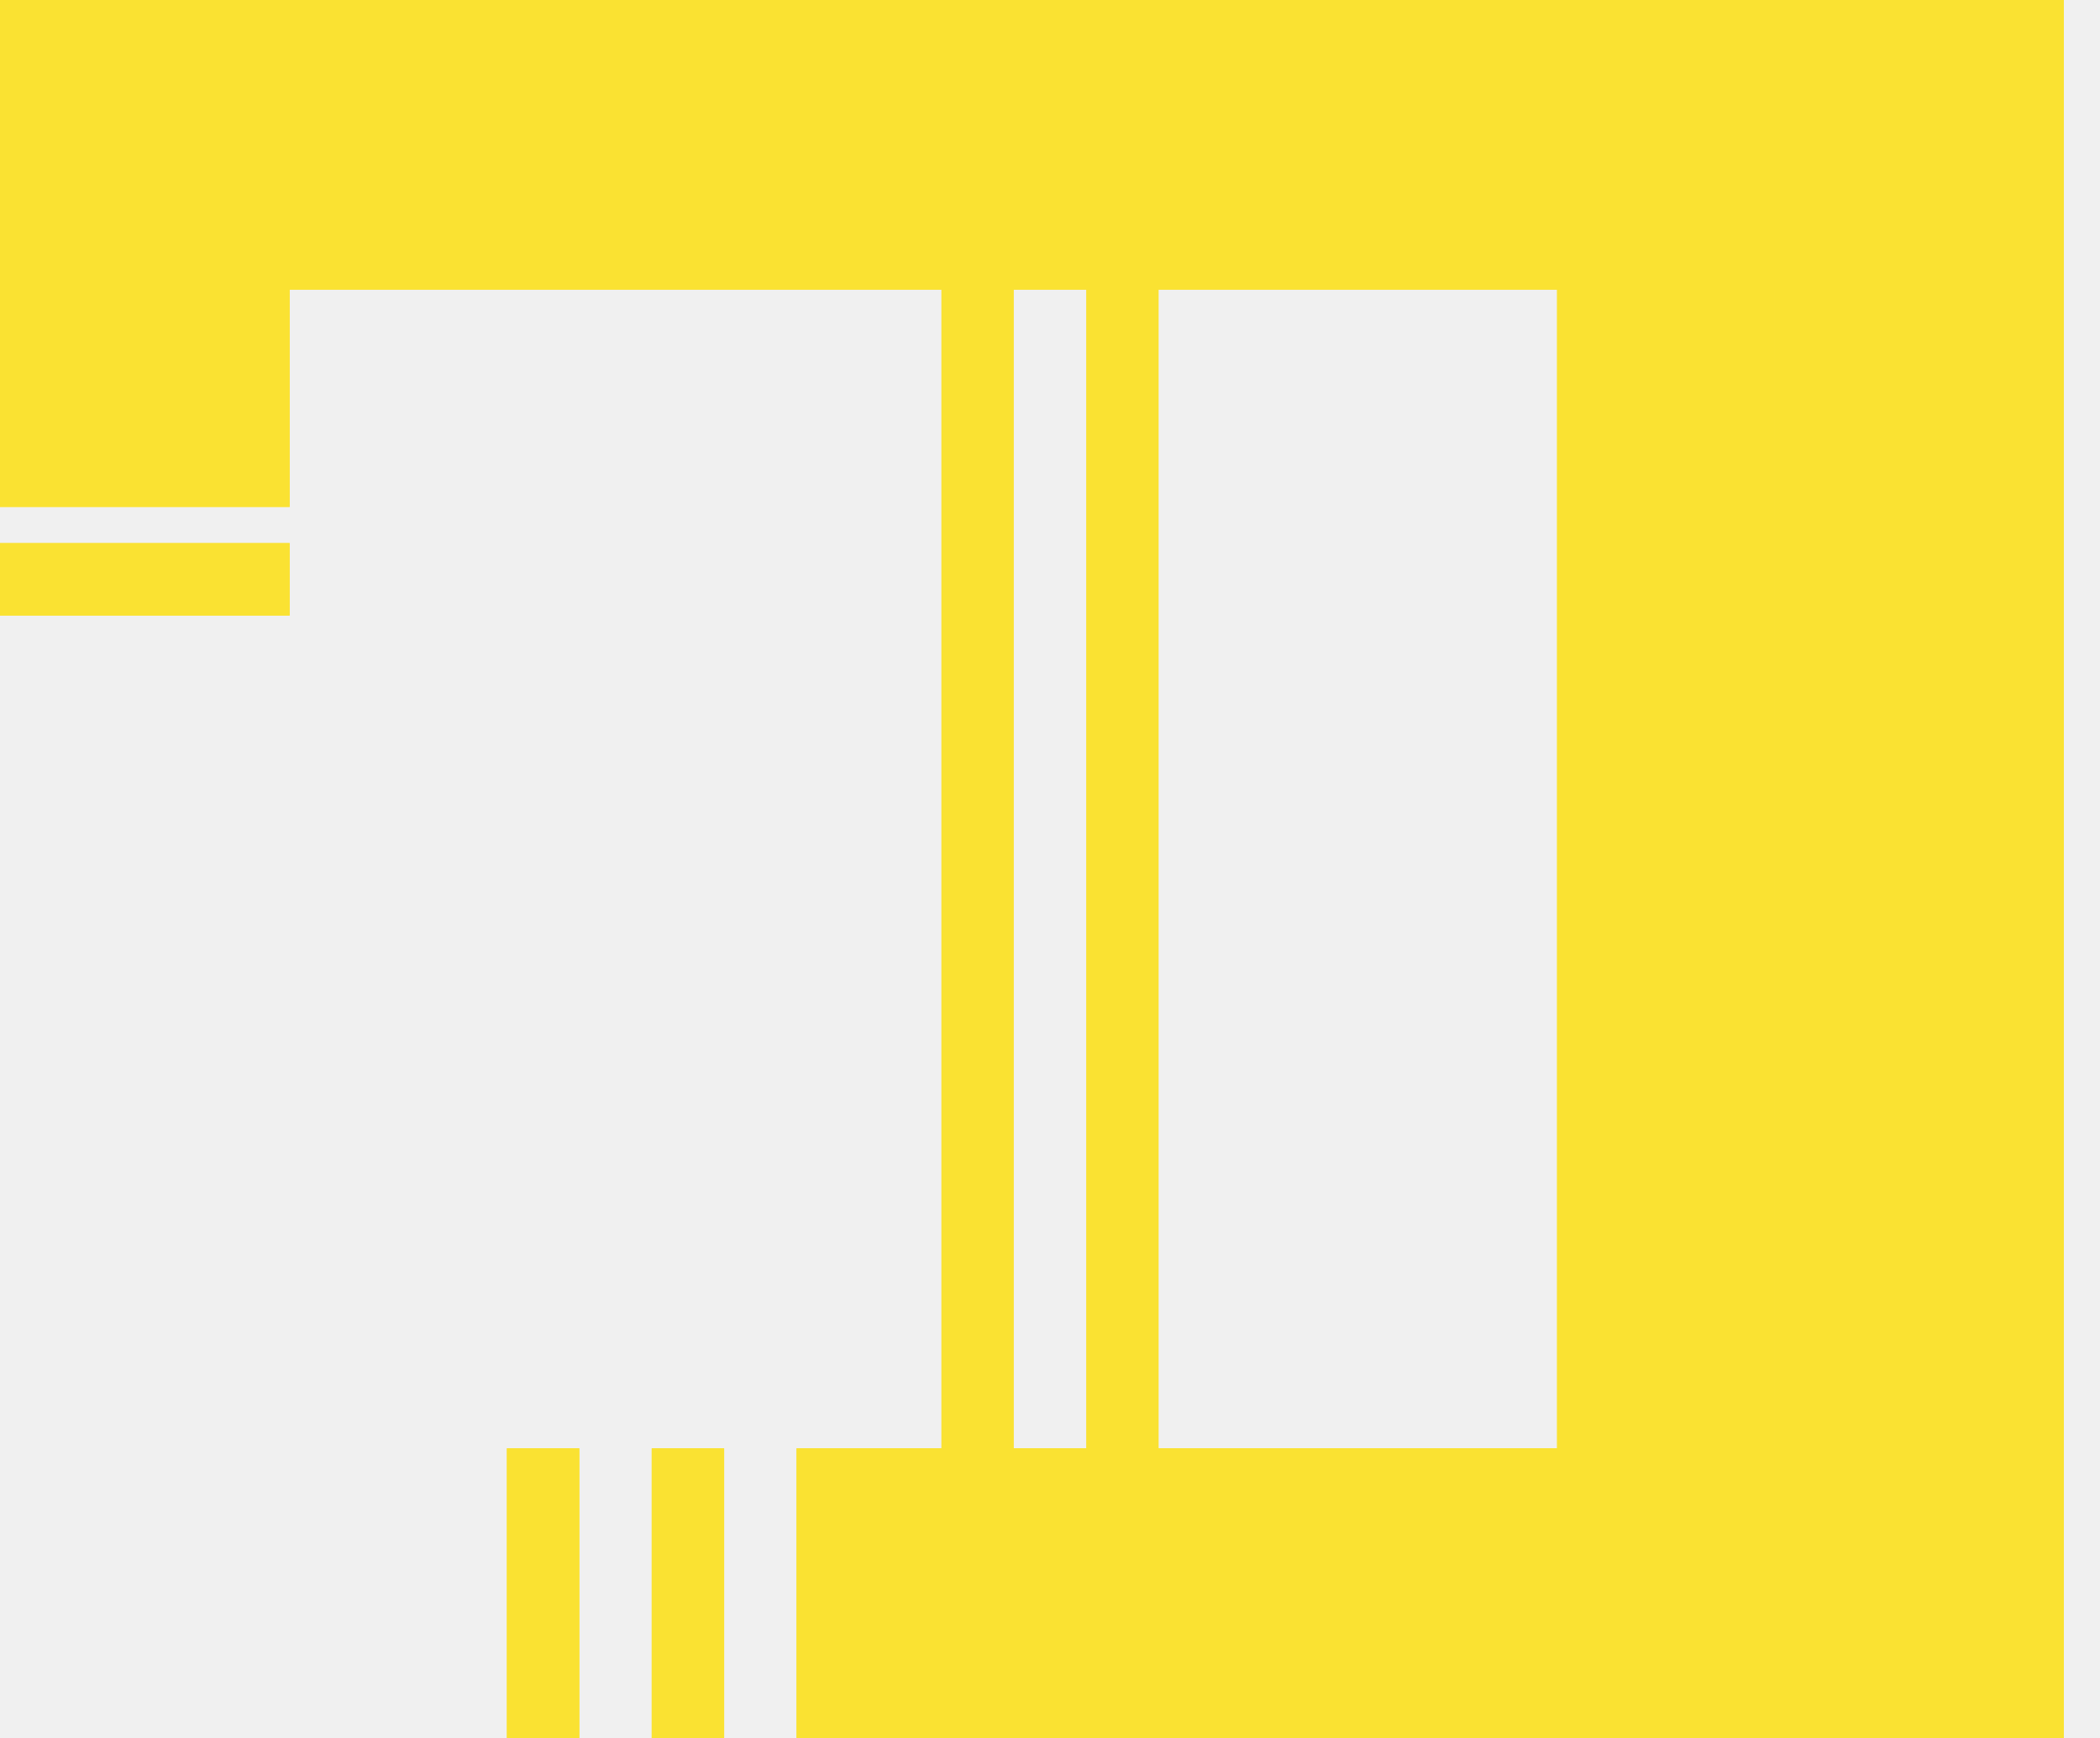
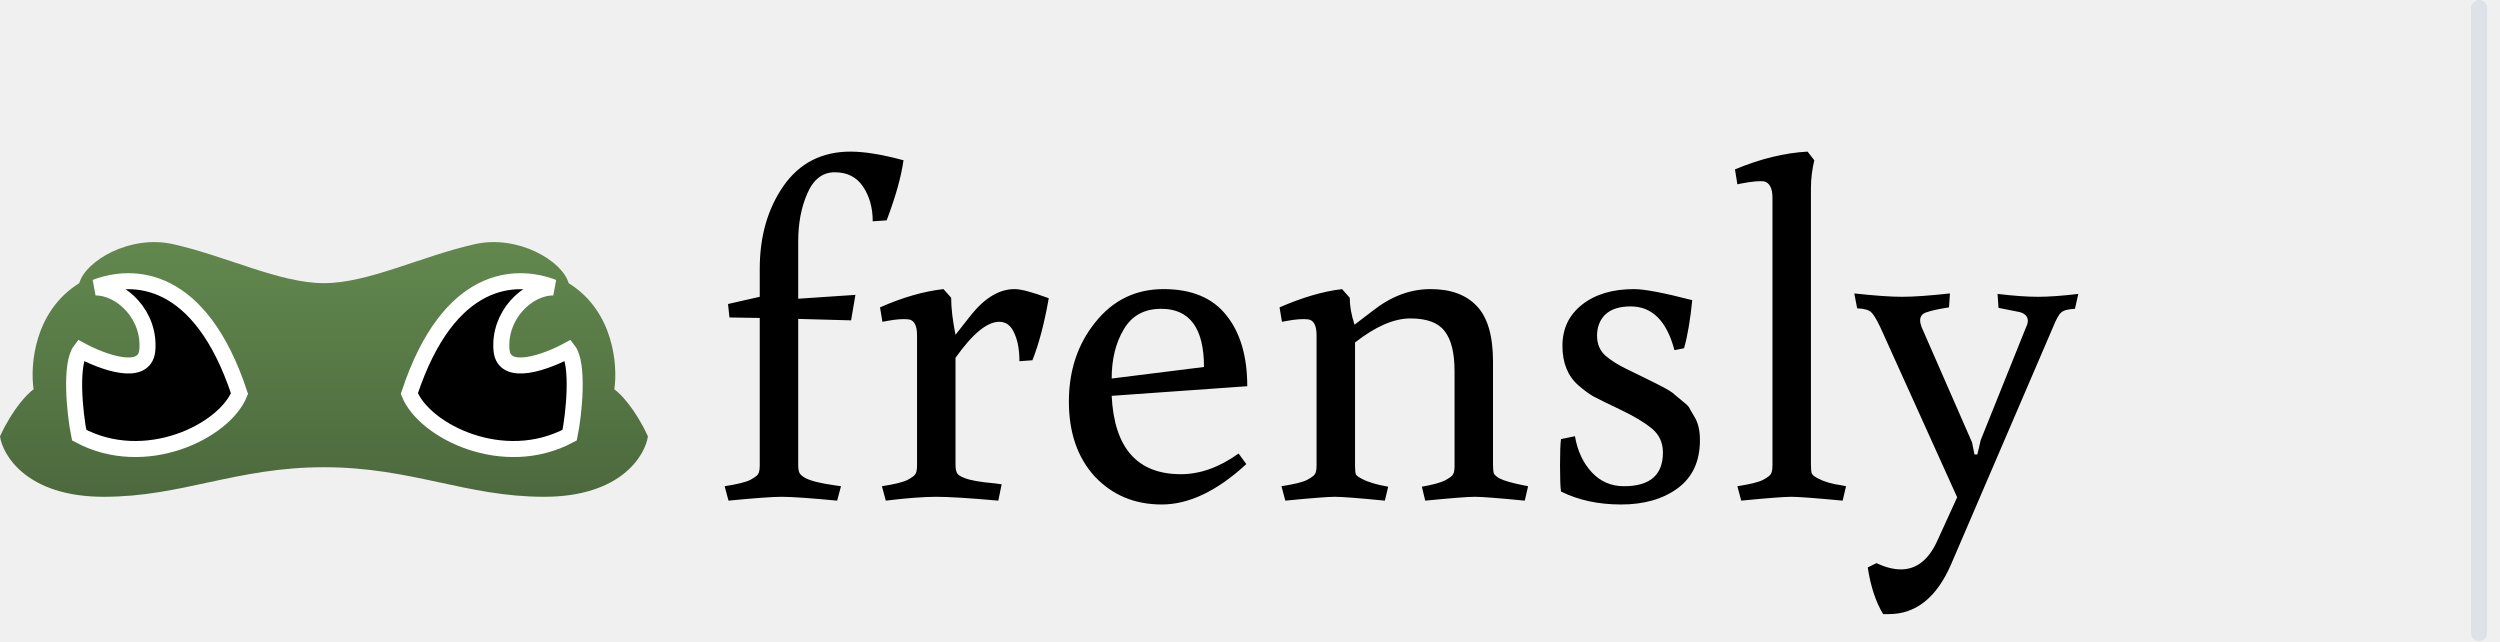
- <svg xmlns="http://www.w3.org/2000/svg" width="29" height="24" viewBox="0 0 29 24" fill="none">
-   <path d="M11 22L26.5 22L26.5 2L2 2L2 7" stroke="#FAE232" stroke-width="4" />
-   <path d="M4 8L0 8" stroke="#FAE232" />
-   <path d="M9.5 20L9.5 24" stroke="#FAE232" />
-   <path d="M7.5 20L7.5 24" stroke="#FAE232" />
-   <path d="M11 22L26.5 22L26.5 2L2 2L2 7" stroke="#FAE232" stroke-width="4" />
-   <path d="M4 8L0 8" stroke="#FAE232" />
-   <path d="M9.5 20L9.5 24" stroke="#FAE232" />
-   <path d="M7.5 20L7.5 24" stroke="#FAE232" />
-   <rect x="24.5" y="21" width="3" height="19" transform="rotate(-180 24.5 21)" fill="#FAE232" />
-   <path d="M15.5 21L15.5 3.5" stroke="#FAE232" />
-   <path d="M13.5 21L13.5 3.5" stroke="#FAE232" />
+ <svg xmlns="http://www.w3.org/2000/svg" width="156" height="40" viewBox="0 0 156 40" fill="none">
+   <path d="M47.408 16.78C47.408 14.76 47.898 13.04 48.878 11.62C49.878 10.18 51.278 9.46 53.078 9.46C53.938 9.46 55.038 9.64 56.378 10C56.238 11.02 55.888 12.27 55.328 13.75L54.458 13.81C54.458 12.97 54.258 12.25 53.858 11.65C53.458 11.05 52.868 10.75 52.088 10.75C51.328 10.75 50.758 11.19 50.378 12.07C49.998 12.93 49.808 13.93 49.808 15.07V18.64L53.378 18.4L53.108 19.99L49.808 19.9V28.99C49.808 29.25 49.838 29.43 49.898 29.53C49.958 29.63 50.078 29.73 50.258 29.83C50.598 30.01 51.198 30.16 52.058 30.28L52.478 30.34L52.238 31.24C50.538 31.08 49.388 31 48.788 31C48.208 31 47.098 31.08 45.458 31.24L45.218 30.34C45.998 30.22 46.528 30.09 46.808 29.95C47.108 29.79 47.278 29.66 47.318 29.56C47.378 29.46 47.408 29.28 47.408 29.02V19.84L45.518 19.81L45.428 18.97L47.408 18.52V16.78ZM62.353 20.08C61.593 20.08 60.683 20.83 59.623 22.33V28.99C59.623 29.25 59.663 29.44 59.743 29.56C59.823 29.66 59.973 29.75 60.193 29.83C60.533 29.97 61.153 30.08 62.053 30.16L62.503 30.22L62.293 31.24C60.493 31.08 59.203 31 58.423 31C57.643 31 56.593 31.08 55.273 31.24L55.033 30.34C55.813 30.22 56.343 30.09 56.623 29.95C56.923 29.79 57.093 29.66 57.133 29.56C57.193 29.46 57.223 29.28 57.223 29.02V20.92C57.223 20.32 57.053 19.99 56.713 19.93C56.373 19.89 55.933 19.92 55.393 20.02L55.063 20.08L54.913 19.18C56.313 18.56 57.633 18.18 58.873 18.04L59.353 18.58C59.353 19.22 59.443 19.99 59.623 20.89L60.613 19.63C61.473 18.57 62.373 18.04 63.313 18.04C63.713 18.04 64.423 18.23 65.443 18.61C65.163 20.19 64.823 21.48 64.423 22.48L63.613 22.54C63.613 21.82 63.503 21.23 63.283 20.77C63.083 20.31 62.773 20.08 62.353 20.08ZM73.689 29.59C74.888 29.59 76.088 29.16 77.288 28.3L77.769 28.96C75.948 30.64 74.189 31.48 72.489 31.48C70.808 31.48 69.418 30.9 68.319 29.74C67.239 28.56 66.698 27 66.698 25.06C66.698 23.12 67.249 21.47 68.349 20.11C69.448 18.73 70.868 18.04 72.609 18.04C74.368 18.04 75.678 18.59 76.538 19.69C77.398 20.77 77.829 22.24 77.829 24.1L69.368 24.7C69.528 27.96 70.969 29.59 73.689 29.59ZM72.459 19.27C71.398 19.27 70.618 19.7 70.118 20.56C69.618 21.4 69.368 22.42 69.368 23.62L75.129 22.9C75.129 20.48 74.239 19.27 72.459 19.27ZM84.554 29.08C84.554 29.34 84.574 29.52 84.614 29.62C84.674 29.7 84.804 29.79 85.004 29.89C85.384 30.09 85.924 30.25 86.624 30.37L86.414 31.24C84.774 31.08 83.734 31 83.294 31C82.874 31 81.844 31.08 80.204 31.24L79.964 30.34C80.744 30.22 81.274 30.09 81.554 29.95C81.854 29.79 82.024 29.66 82.064 29.56C82.124 29.46 82.154 29.28 82.154 29.02V20.92C82.154 20.32 81.984 19.99 81.644 19.93C81.304 19.89 80.864 19.92 80.324 20.02L79.994 20.08L79.844 19.18C81.264 18.56 82.564 18.18 83.744 18.04L84.224 18.58C84.224 19.1 84.324 19.66 84.524 20.26L85.664 19.39C86.804 18.49 88.004 18.04 89.264 18.04C90.524 18.04 91.484 18.39 92.144 19.09C92.824 19.79 93.164 20.95 93.164 22.57V29.02C93.164 29.28 93.184 29.46 93.224 29.56C93.284 29.66 93.404 29.76 93.584 29.86C93.864 30 94.354 30.14 95.054 30.28L95.354 30.34L95.144 31.24C93.504 31.08 92.464 31 92.024 31C91.604 31 90.574 31.08 88.934 31.24L88.724 30.37C89.404 30.25 89.884 30.12 90.164 29.98C90.464 29.82 90.634 29.69 90.674 29.59C90.734 29.49 90.764 29.32 90.764 29.08V23.17C90.764 22.01 90.554 21.17 90.134 20.65C89.734 20.13 89.024 19.87 88.004 19.87C86.984 19.87 85.834 20.37 84.554 21.37V29.08ZM101.336 30.34C102.956 30.34 103.766 29.64 103.766 28.24C103.766 27.62 103.536 27.12 103.076 26.74C102.616 26.36 101.966 25.97 101.126 25.57C100.286 25.17 99.716 24.89 99.416 24.73C99.116 24.55 98.806 24.32 98.486 24.04C97.826 23.46 97.496 22.64 97.496 21.58C97.496 20.52 97.896 19.67 98.696 19.03C99.516 18.37 100.606 18.04 101.966 18.04C102.606 18.04 103.816 18.27 105.596 18.73C105.476 19.95 105.306 20.95 105.086 21.73L104.486 21.85C104.006 20.03 103.096 19.12 101.756 19.12C101.056 19.12 100.526 19.29 100.166 19.63C99.826 19.97 99.656 20.41 99.656 20.95C99.656 21.47 99.836 21.89 100.196 22.21C100.556 22.51 100.986 22.78 101.486 23.02C101.986 23.26 102.416 23.47 102.776 23.65L103.436 23.98C104.036 24.28 104.396 24.5 104.516 24.64C104.656 24.76 104.836 24.91 105.056 25.09C105.276 25.25 105.416 25.41 105.476 25.57C105.556 25.71 105.656 25.88 105.776 26.08C105.976 26.44 106.076 26.9 106.076 27.46C106.076 28.78 105.616 29.78 104.696 30.46C103.776 31.14 102.596 31.48 101.156 31.48C99.736 31.48 98.486 31.21 97.406 30.67C97.366 30.39 97.346 29.85 97.346 29.05C97.346 28.23 97.366 27.68 97.406 27.4L98.276 27.22C98.436 28.14 98.786 28.89 99.326 29.47C99.866 30.05 100.536 30.34 101.336 30.34ZM113.002 29.02C113.002 29.28 113.022 29.46 113.062 29.56C113.122 29.66 113.252 29.76 113.452 29.86C113.832 30.06 114.312 30.2 114.892 30.28L115.192 30.34L114.982 31.24C113.282 31.08 112.212 31 111.772 31C111.332 31 110.292 31.08 108.652 31.24L108.412 30.34C109.192 30.22 109.722 30.09 110.002 29.95C110.302 29.79 110.472 29.66 110.512 29.56C110.572 29.46 110.602 29.28 110.602 29.02V12.34C110.602 11.76 110.432 11.42 110.092 11.32C109.812 11.28 109.352 11.32 108.712 11.44L108.412 11.5L108.262 10.57C109.842 9.91 111.352 9.54 112.792 9.46L113.212 10C113.072 10.6 113.002 11.18 113.002 11.74C113.002 12.3 113.002 12.69 113.002 12.91V29.02ZM117.867 38.32H117.507C117.047 37.56 116.727 36.59 116.547 35.41L117.087 35.14C117.647 35.4 118.157 35.53 118.617 35.53C119.577 35.53 120.327 34.95 120.867 33.79L122.127 31.03L117.327 20.41C117.087 19.91 116.897 19.6 116.757 19.48C116.617 19.34 116.327 19.26 115.887 19.24L115.707 18.31C116.987 18.45 117.977 18.52 118.677 18.52C119.397 18.52 120.397 18.45 121.677 18.31L121.617 19.18C120.977 19.28 120.517 19.38 120.237 19.48C119.957 19.56 119.817 19.73 119.817 19.99C119.817 20.11 119.847 20.25 119.907 20.41L123.057 27.61L123.207 28.36H123.387L123.597 27.46L126.417 20.44C126.497 20.28 126.537 20.14 126.537 20.02C126.537 19.76 126.377 19.58 126.057 19.48L124.707 19.21L124.647 18.34C125.647 18.46 126.487 18.52 127.167 18.52C127.847 18.52 128.687 18.46 129.687 18.34L129.477 19.27C129.037 19.29 128.747 19.37 128.607 19.51C128.467 19.63 128.297 19.94 128.097 20.44L121.767 35.17C120.867 37.27 119.567 38.32 117.867 38.32Z" fill="black" />
+   <path d="M10.801 15.235C8.118 14.631 5.338 16.271 4.947 17.669C2.129 19.413 1.873 22.811 2.097 24.292C1.733 24.544 0.805 25.483 0 27.227C0.154 28.353 1.62 31 6.483 31C11.346 31 14.746 29.155 20.215 29.155C25.683 29.155 29.084 31 33.947 31C38.81 31 40.276 28.353 40.43 27.227C39.625 25.483 38.697 24.544 38.334 24.292C38.557 22.811 38.301 19.413 35.483 17.669C35.092 16.271 32.312 14.631 29.629 15.235C26.276 15.989 22.982 17.669 20.215 17.669C17.448 17.669 14.155 15.989 10.801 15.235Z" fill="url(#paint0_linear_4_683)" />
+   <path d="M14.945 24.56C12.484 17.114 8.273 17.042 5.963 17.936C7.602 17.936 9.383 19.694 9.192 21.853C9.04 23.58 6.354 22.573 5.03 21.853C4.362 22.717 4.662 25.796 4.94 27.152C9.064 29.368 14.005 26.91 14.945 24.56Z" fill="black" stroke="white" />
+   <path d="M25.543 24.56C28.003 17.114 32.214 17.042 34.524 17.936C32.886 17.936 31.105 19.694 31.295 21.853C31.447 23.58 34.133 22.573 35.458 21.853C36.125 22.717 35.825 25.796 35.547 27.152C31.423 29.368 26.483 26.91 25.543 24.56Z" fill="black" stroke="white" />
+   <rect x="154.198" width="1" height="40" rx="0.5" fill="#DDE1E8" />
+   <defs>
+     <linearGradient id="paint0_linear_4_683" x1="20.215" y1="15.106" x2="20.215" y2="31" gradientUnits="userSpaceOnUse">
+       <stop stop-color="#62884E" />
+       <stop offset="1" stop-color="#4C693D" />
+     </linearGradient>
+   </defs>
</svg>
